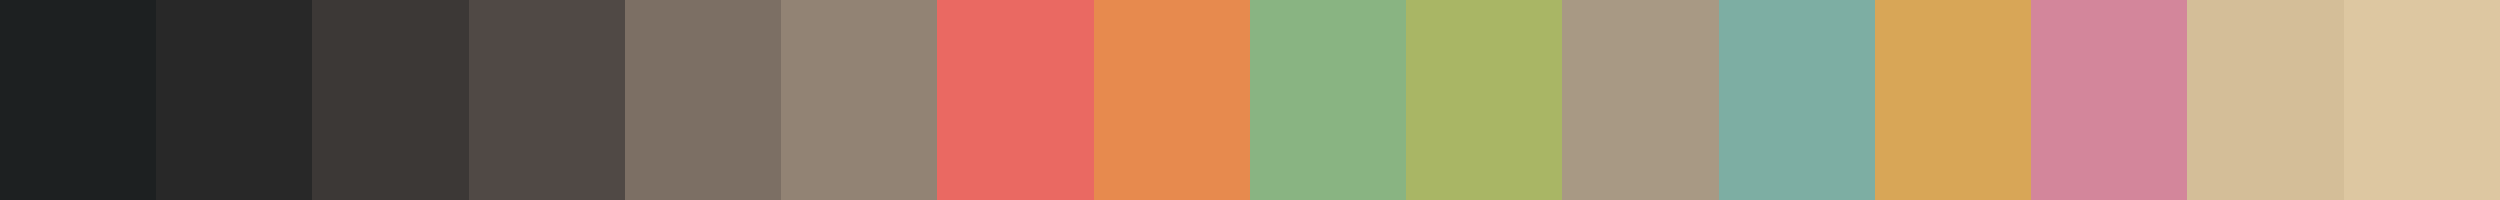
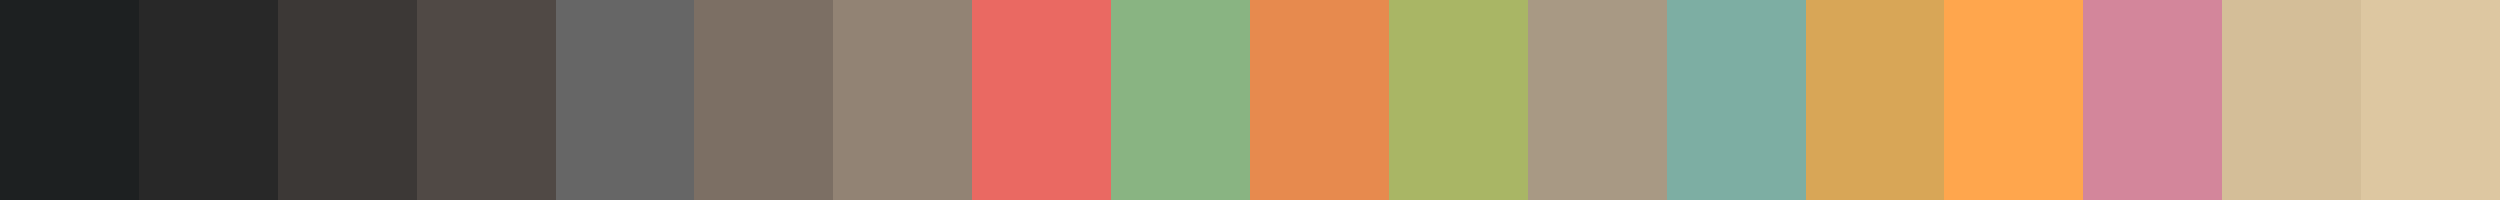
<svg xmlns="http://www.w3.org/2000/svg" width="200" height="16" shape-rendering="crispEdges">
-   <rect x="0.0" width="12.5" height="16" fill="rgb(29, 32, 33)" />
-   <rect x="12.5" width="12.5" height="16" fill="rgb(40, 40, 40)" />
-   <rect x="25.0" width="12.5" height="16" fill="rgb(60, 56, 54)" />
-   <rect x="37.5" width="12.5" height="16" fill="rgb(80, 73, 69)" />
-   <rect x="50.0" width="12.5" height="16" fill="rgb(124, 111, 100)" />
-   <rect x="62.5" width="12.5" height="16" fill="rgb(146, 131, 116)" />
-   <rect x="75.0" width="12.5" height="16" fill="rgb(234, 105, 98)" />
-   <rect x="87.5" width="12.5" height="16" fill="rgb(231, 138, 78)" />
-   <rect x="100.0" width="12.5" height="16" fill="rgb(137, 180, 130)" />
-   <rect x="112.5" width="12.5" height="16" fill="rgb(169, 182, 101)" />
-   <rect x="125.0" width="12.5" height="16" fill="rgb(168, 153, 132)" />
-   <rect x="137.5" width="12.5" height="16" fill="rgb(125, 174, 163)" />
-   <rect x="150.0" width="12.5" height="16" fill="rgb(216, 166, 87)" />
-   <rect x="162.5" width="12.5" height="16" fill="rgb(211, 134, 155)" />
-   <rect x="175.0" width="12.5" height="16" fill="rgb(212, 190, 152)" />
-   <rect x="187.5" width="12.5" height="16" fill="rgb(221, 199, 161)" />
+   <rect x="0.0" width="11.111" height="16" fill="rgb(29, 32, 33)" />
+   <rect x="11.111" width="11.111" height="16" fill="rgb(40, 40, 40)" />
+   <rect x="22.222" width="11.111" height="16" fill="rgb(60, 56, 54)" />
+   <rect x="33.333" width="11.111" height="16" fill="rgb(80, 73, 69)" />
+   <rect x="44.444" width="11.111" height="16" fill="rgb(102, 102, 102)" />
+   <rect x="55.556" width="11.111" height="16" fill="rgb(124, 111, 100)" />
+   <rect x="66.667" width="11.111" height="16" fill="rgb(146, 131, 116)" />
+   <rect x="77.778" width="11.111" height="16" fill="rgb(234, 105, 98)" />
+   <rect x="88.889" width="11.111" height="16" fill="rgb(137, 180, 130)" />
+   <rect x="100.0" width="11.111" height="16" fill="rgb(231, 138, 78)" />
+   <rect x="111.111" width="11.111" height="16" fill="rgb(169, 182, 101)" />
+   <rect x="122.222" width="11.111" height="16" fill="rgb(168, 153, 132)" />
+   <rect x="133.333" width="11.111" height="16" fill="rgb(125, 174, 163)" />
+   <rect x="144.444" width="11.111" height="16" fill="rgb(216, 166, 87)" />
+   <rect x="155.556" width="11.111" height="16" fill="rgb(255, 166, 77)" />
+   <rect x="166.667" width="11.111" height="16" fill="rgb(211, 134, 155)" />
+   <rect x="177.778" width="11.111" height="16" fill="rgb(212, 190, 152)" />
+   <rect x="188.889" width="11.111" height="16" fill="rgb(221, 199, 161)" />
</svg>
